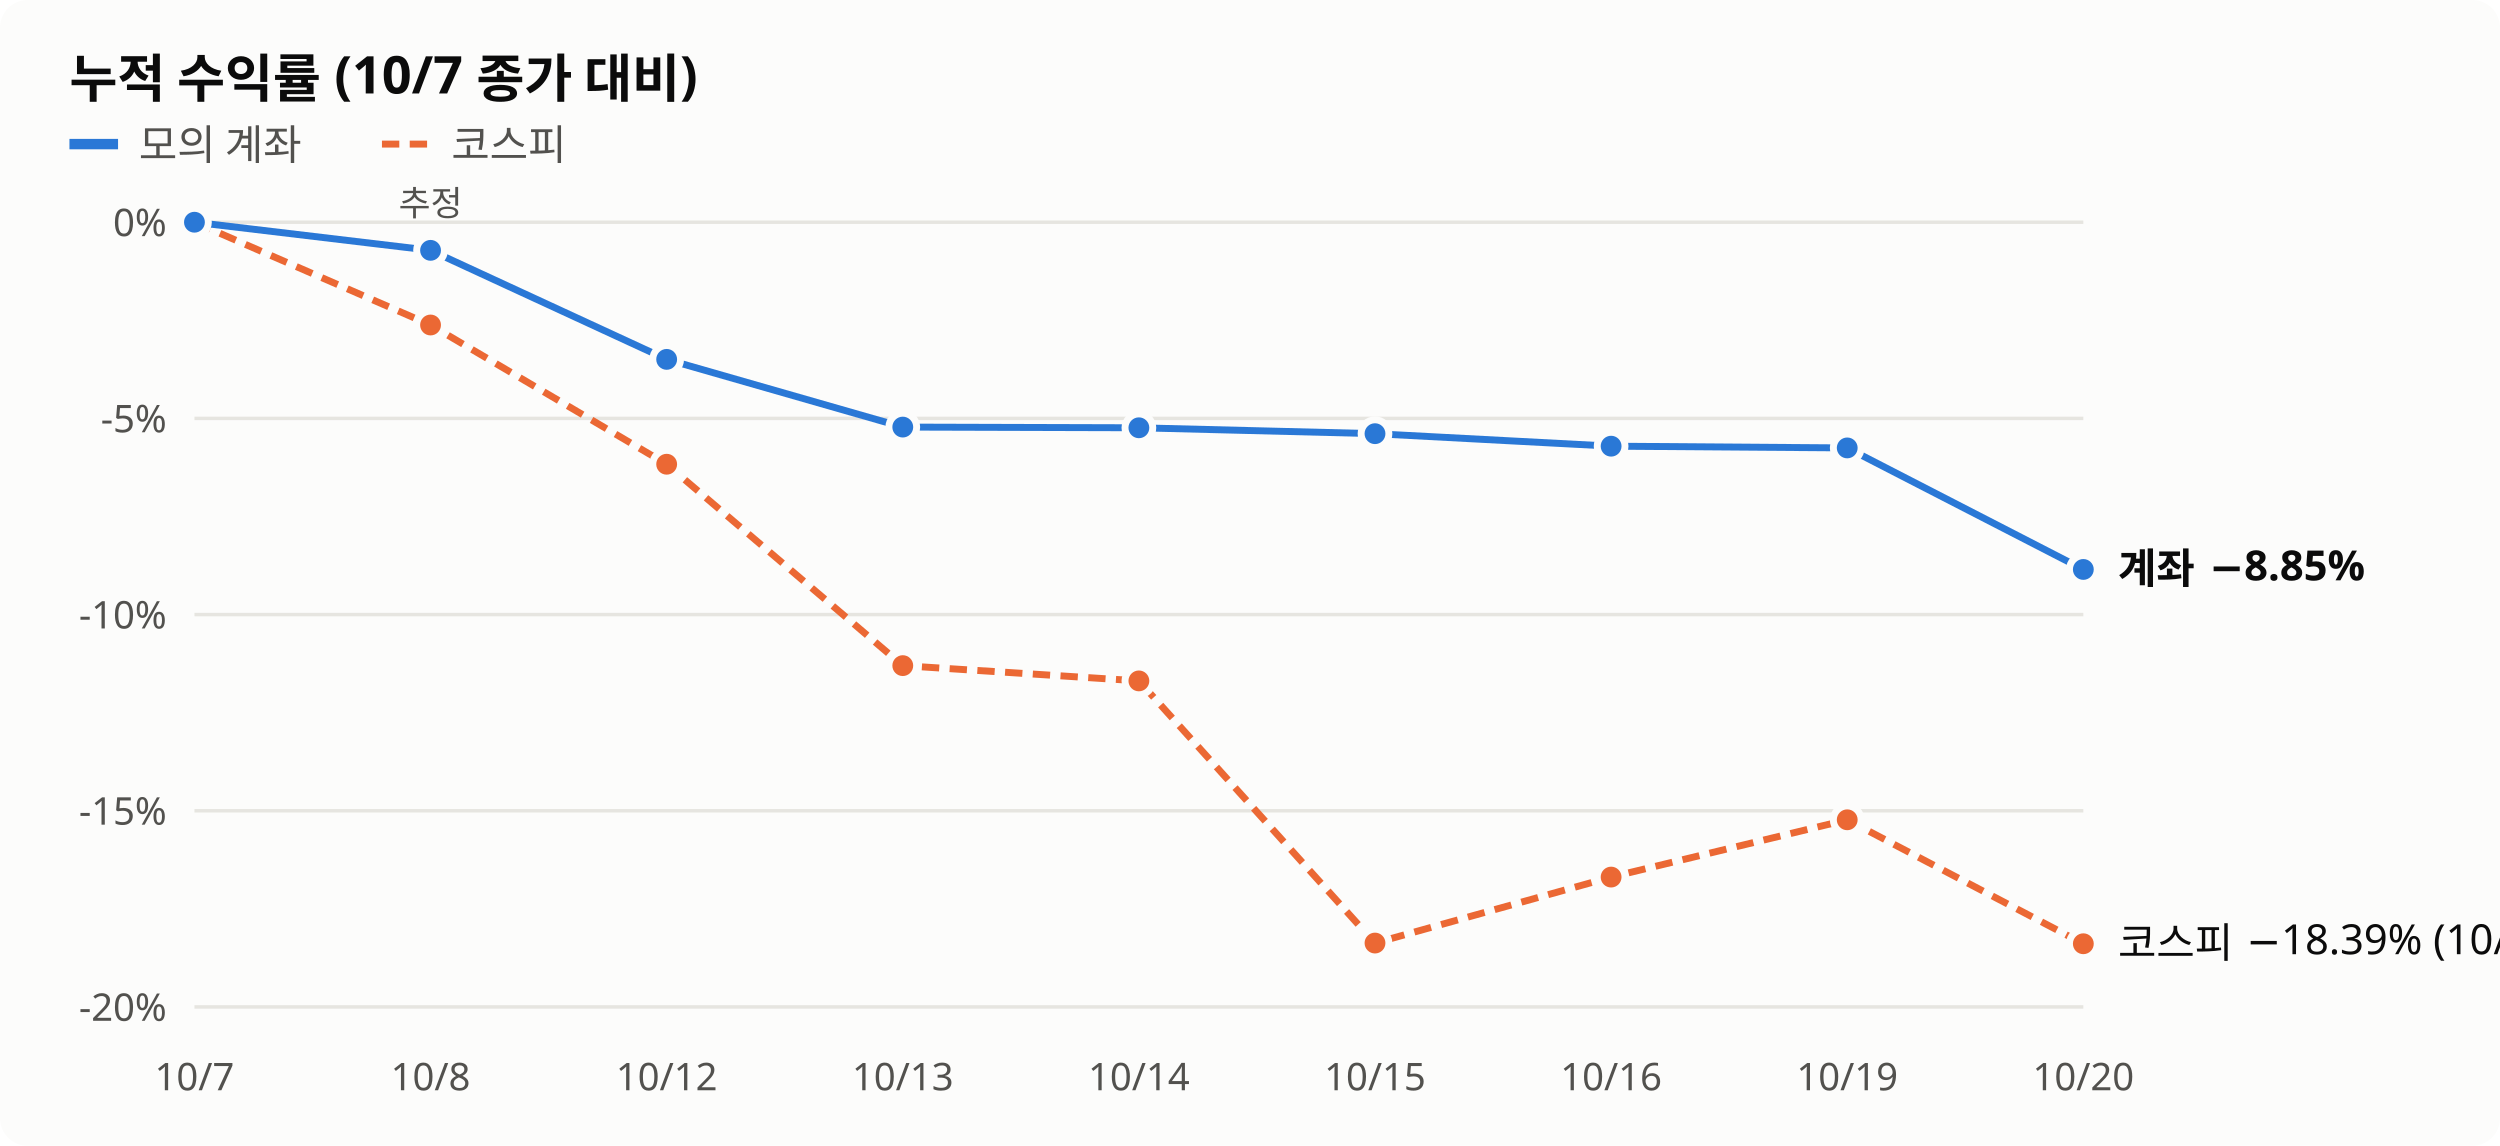
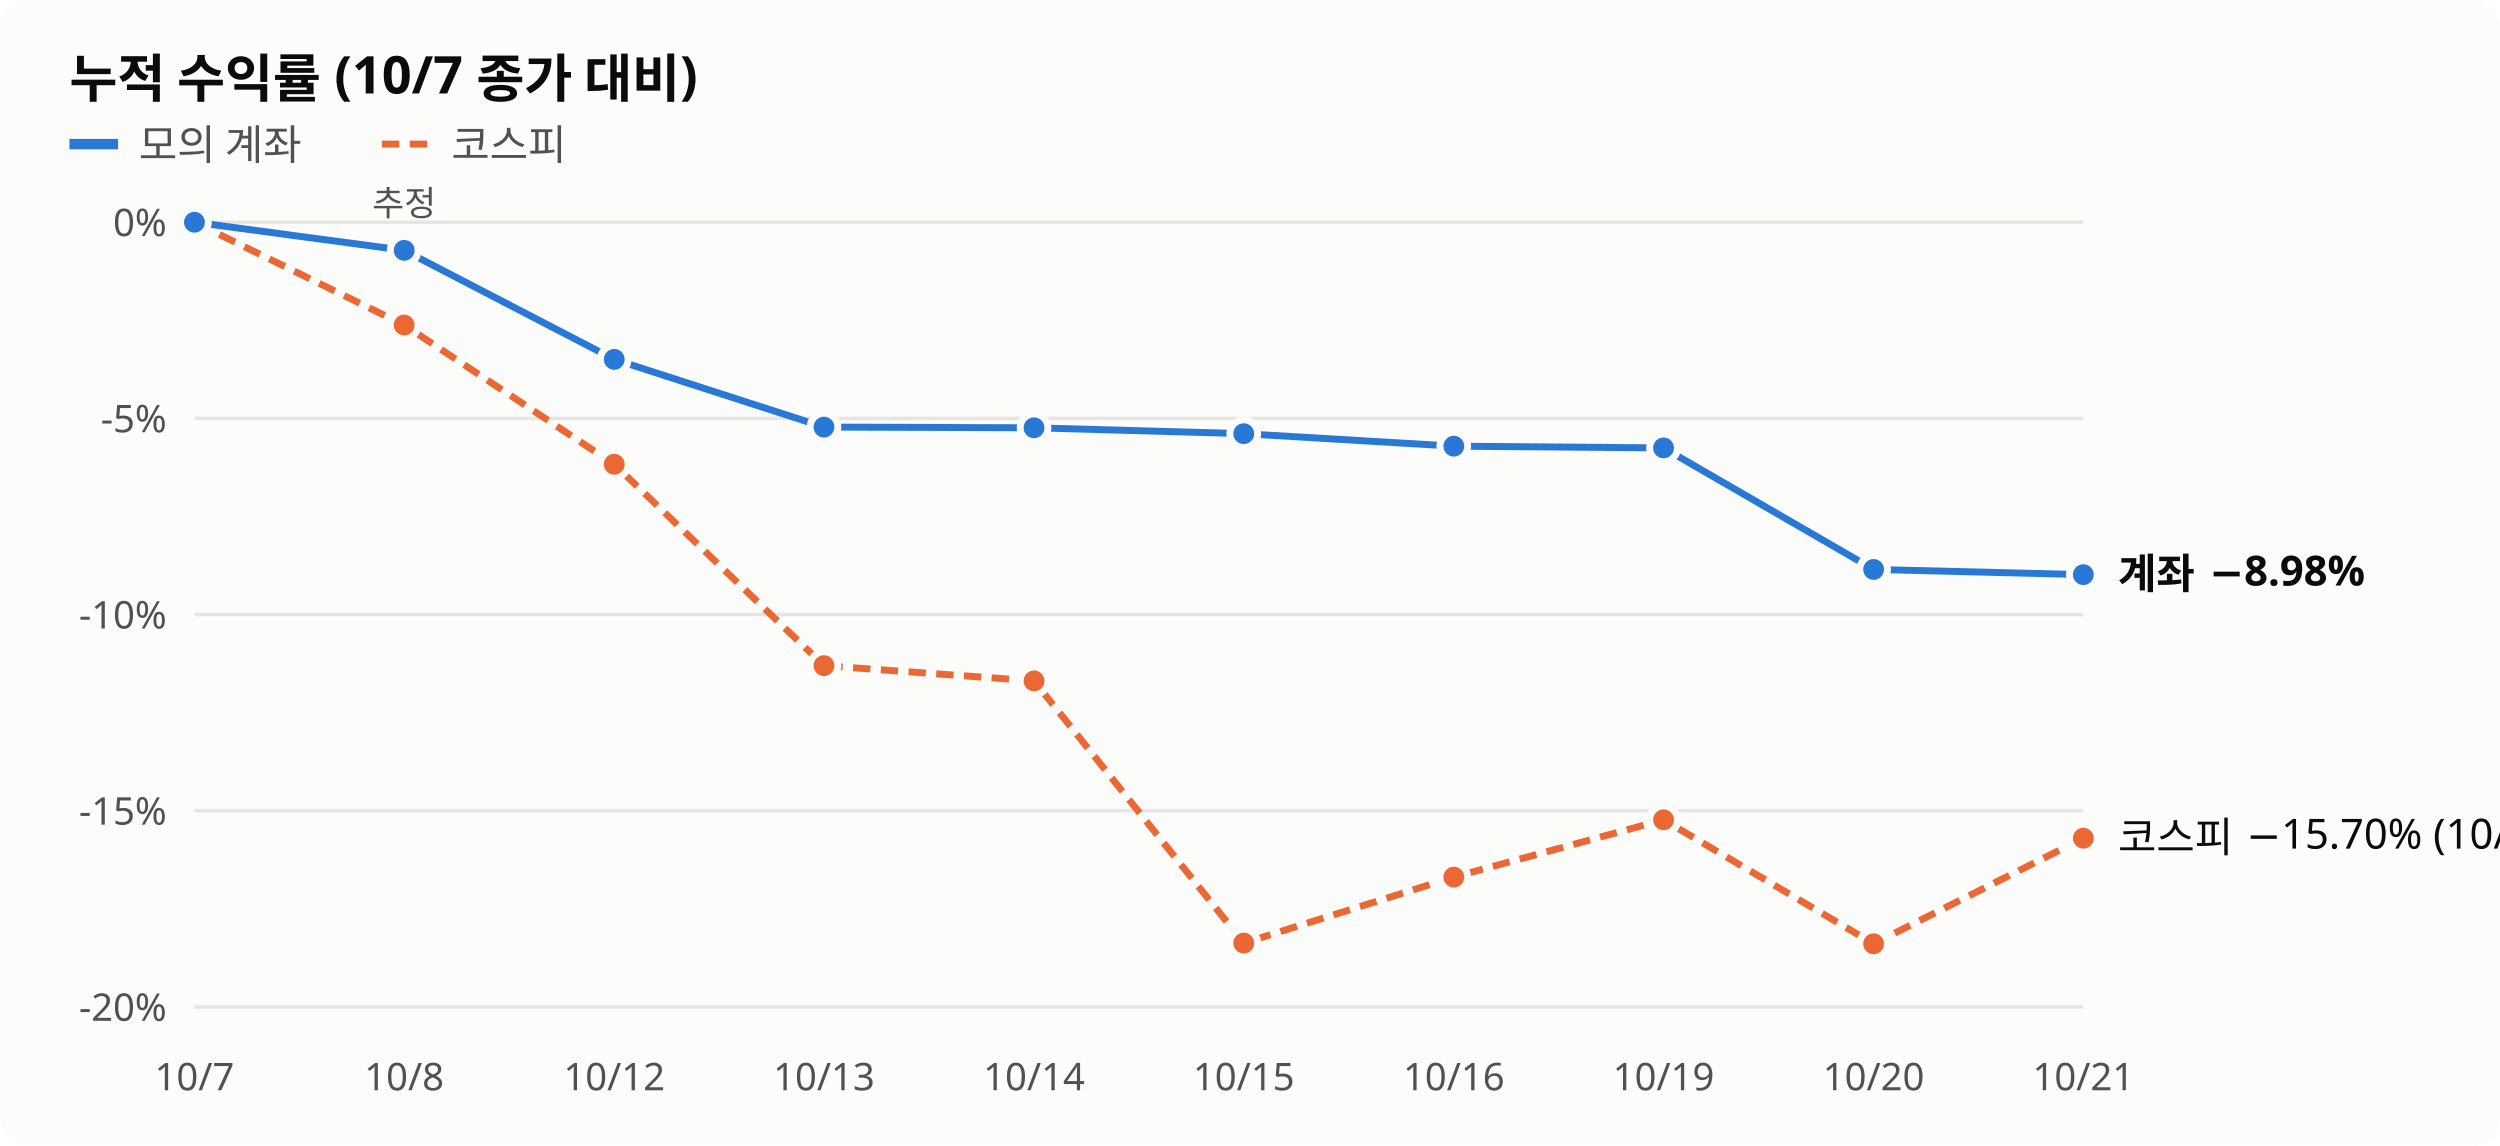
<svg xmlns="http://www.w3.org/2000/svg" viewBox="0 0 720 330" width="100%" style="max-width:720px" role="img">
  <rect width="720" height="330" rx="8" fill="#fcfcfb" />
  <text x="20.0" y="28.0" font-size="15" fill="#0b0b0b" text-anchor="start" font-weight="bold" font-family="'Malgun Gothic','Apple SD Gothic Neo','Noto Sans KR',sans-serif">누적 수익률 (10/7 종가 대비)</text>
  <rect x="20" y="40" width="14" height="3" fill="#2a78d6" />
  <text x="40.0" y="46.0" font-size="12" fill="#52514e" text-anchor="start" font-weight="normal" font-family="'Malgun Gothic','Apple SD Gothic Neo','Noto Sans KR',sans-serif">모의 계좌</text>
  <line x1="110" y1="41.5" x2="124" y2="41.5" stroke="#eb6834" stroke-width="2" stroke-dasharray="5 3" />
  <text x="130.0" y="46.0" font-size="12" fill="#52514e" text-anchor="start" font-weight="normal" font-family="'Malgun Gothic','Apple SD Gothic Neo','Noto Sans KR',sans-serif">코스피</text>
  <line x1="56" y1="64.0" x2="600" y2="64.0" stroke="#e6e5e0" />
  <text x="48.0" y="68.0" font-size="11" fill="#52514e" text-anchor="end" font-weight="normal" font-family="'Malgun Gothic','Apple SD Gothic Neo','Noto Sans KR',sans-serif">0%</text>
  <line x1="56" y1="120.5" x2="600" y2="120.5" stroke="#e6e5e0" />
  <text x="48.0" y="124.5" font-size="11" fill="#52514e" text-anchor="end" font-weight="normal" font-family="'Malgun Gothic','Apple SD Gothic Neo','Noto Sans KR',sans-serif">-5%</text>
  <line x1="56" y1="177.0" x2="600" y2="177.0" stroke="#e6e5e0" />
  <text x="48.0" y="181.0" font-size="11" fill="#52514e" text-anchor="end" font-weight="normal" font-family="'Malgun Gothic','Apple SD Gothic Neo','Noto Sans KR',sans-serif">-10%</text>
  <line x1="56" y1="233.5" x2="600" y2="233.5" stroke="#e6e5e0" />
  <text x="48.0" y="237.5" font-size="11" fill="#52514e" text-anchor="end" font-weight="normal" font-family="'Malgun Gothic','Apple SD Gothic Neo','Noto Sans KR',sans-serif">-15%</text>
  <line x1="56" y1="290.0" x2="600" y2="290.0" stroke="#e6e5e0" />
  <text x="48.0" y="294.0" font-size="11" fill="#52514e" text-anchor="end" font-weight="normal" font-family="'Malgun Gothic','Apple SD Gothic Neo','Noto Sans KR',sans-serif">-20%</text>
  <text x="56.0" y="314.0" font-size="11" fill="#52514e" text-anchor="middle" font-weight="normal" font-family="'Malgun Gothic','Apple SD Gothic Neo','Noto Sans KR',sans-serif">10/7</text>
-   <text x="124.0" y="314.0" font-size="11" fill="#52514e" text-anchor="middle" font-weight="normal" font-family="'Malgun Gothic','Apple SD Gothic Neo','Noto Sans KR',sans-serif">10/8</text>
-   <text x="192.0" y="314.0" font-size="11" fill="#52514e" text-anchor="middle" font-weight="normal" font-family="'Malgun Gothic','Apple SD Gothic Neo','Noto Sans KR',sans-serif">10/12</text>
-   <text x="260.0" y="314.0" font-size="11" fill="#52514e" text-anchor="middle" font-weight="normal" font-family="'Malgun Gothic','Apple SD Gothic Neo','Noto Sans KR',sans-serif">10/13</text>
-   <text x="328.0" y="314.0" font-size="11" fill="#52514e" text-anchor="middle" font-weight="normal" font-family="'Malgun Gothic','Apple SD Gothic Neo','Noto Sans KR',sans-serif">10/14</text>
-   <text x="396.0" y="314.0" font-size="11" fill="#52514e" text-anchor="middle" font-weight="normal" font-family="'Malgun Gothic','Apple SD Gothic Neo','Noto Sans KR',sans-serif">10/15</text>
-   <text x="464.0" y="314.0" font-size="11" fill="#52514e" text-anchor="middle" font-weight="normal" font-family="'Malgun Gothic','Apple SD Gothic Neo','Noto Sans KR',sans-serif">10/16</text>
-   <text x="532.0" y="314.0" font-size="11" fill="#52514e" text-anchor="middle" font-weight="normal" font-family="'Malgun Gothic','Apple SD Gothic Neo','Noto Sans KR',sans-serif">10/19</text>
-   <text x="600.0" y="314.0" font-size="11" fill="#52514e" text-anchor="middle" font-weight="normal" font-family="'Malgun Gothic','Apple SD Gothic Neo','Noto Sans KR',sans-serif">10/20</text>
-   <polyline points="56.0,64.0 124.0,93.6 192.0,133.7 260.0,191.7 328.0,196.1 396.0,271.6 464.0,252.6 532.0,236.1 600.0,271.8" fill="none" stroke="#eb6834" stroke-width="2" stroke-linejoin="round" stroke-dasharray="5 3" />
+   <text x="116.4" y="314.0" font-size="11" fill="#52514e" text-anchor="middle" font-weight="normal" font-family="'Malgun Gothic','Apple SD Gothic Neo','Noto Sans KR',sans-serif">10/8</text>
+   <text x="176.9" y="314.0" font-size="11" fill="#52514e" text-anchor="middle" font-weight="normal" font-family="'Malgun Gothic','Apple SD Gothic Neo','Noto Sans KR',sans-serif">10/12</text>
+   <text x="237.3" y="314.0" font-size="11" fill="#52514e" text-anchor="middle" font-weight="normal" font-family="'Malgun Gothic','Apple SD Gothic Neo','Noto Sans KR',sans-serif">10/13</text>
+   <text x="297.8" y="314.0" font-size="11" fill="#52514e" text-anchor="middle" font-weight="normal" font-family="'Malgun Gothic','Apple SD Gothic Neo','Noto Sans KR',sans-serif">10/14</text>
+   <text x="358.2" y="314.0" font-size="11" fill="#52514e" text-anchor="middle" font-weight="normal" font-family="'Malgun Gothic','Apple SD Gothic Neo','Noto Sans KR',sans-serif">10/15</text>
+   <text x="418.7" y="314.0" font-size="11" fill="#52514e" text-anchor="middle" font-weight="normal" font-family="'Malgun Gothic','Apple SD Gothic Neo','Noto Sans KR',sans-serif">10/16</text>
+   <text x="479.1" y="314.0" font-size="11" fill="#52514e" text-anchor="middle" font-weight="normal" font-family="'Malgun Gothic','Apple SD Gothic Neo','Noto Sans KR',sans-serif">10/19</text>
+   <text x="539.6" y="314.0" font-size="11" fill="#52514e" text-anchor="middle" font-weight="normal" font-family="'Malgun Gothic','Apple SD Gothic Neo','Noto Sans KR',sans-serif">10/20</text>
+   <text x="600.0" y="314.0" font-size="11" fill="#52514e" text-anchor="middle" font-weight="normal" font-family="'Malgun Gothic','Apple SD Gothic Neo','Noto Sans KR',sans-serif">10/21</text>
+   <polyline points="56.0,64.0 116.4,93.6 176.9,133.7 237.3,191.7 297.8,196.1 358.2,271.6 418.7,252.6 479.1,236.1 539.6,271.8 600.0,241.4" fill="none" stroke="#eb6834" stroke-width="2" stroke-linejoin="round" stroke-dasharray="5 3" />
  <circle cx="56.0" cy="64.0" r="4" fill="#eb6834" stroke="#fcfcfb" stroke-width="2" />
-   <circle cx="124.0" cy="93.6" r="4" fill="#eb6834" stroke="#fcfcfb" stroke-width="2" />
-   <circle cx="192.0" cy="133.7" r="4" fill="#eb6834" stroke="#fcfcfb" stroke-width="2" />
-   <circle cx="260.0" cy="191.7" r="4" fill="#eb6834" stroke="#fcfcfb" stroke-width="2" />
-   <circle cx="328.0" cy="196.1" r="4" fill="#eb6834" stroke="#fcfcfb" stroke-width="2" />
-   <circle cx="396.0" cy="271.6" r="4" fill="#eb6834" stroke="#fcfcfb" stroke-width="2" />
-   <circle cx="464.0" cy="252.6" r="4" fill="#eb6834" stroke="#fcfcfb" stroke-width="2" />
-   <circle cx="532.0" cy="236.1" r="4" fill="#eb6834" stroke="#fcfcfb" stroke-width="2" />
-   <circle cx="600.0" cy="271.8" r="4" fill="#eb6834" stroke="#fcfcfb" stroke-width="2" />
-   <polyline points="56.0,64.0 124.0,72.1 192.0,103.5 260.0,123.0 328.0,123.2 396.0,124.9 464.0,128.5 532.0,129.0 600.0,164.0" fill="none" stroke="#2a78d6" stroke-width="2" stroke-linejoin="round" />
+   <circle cx="116.4" cy="93.6" r="4" fill="#eb6834" stroke="#fcfcfb" stroke-width="2" />
+   <circle cx="176.9" cy="133.7" r="4" fill="#eb6834" stroke="#fcfcfb" stroke-width="2" />
+   <circle cx="237.3" cy="191.7" r="4" fill="#eb6834" stroke="#fcfcfb" stroke-width="2" />
+   <circle cx="297.8" cy="196.1" r="4" fill="#eb6834" stroke="#fcfcfb" stroke-width="2" />
+   <circle cx="358.2" cy="271.6" r="4" fill="#eb6834" stroke="#fcfcfb" stroke-width="2" />
+   <circle cx="418.7" cy="252.6" r="4" fill="#eb6834" stroke="#fcfcfb" stroke-width="2" />
+   <circle cx="479.1" cy="236.1" r="4" fill="#eb6834" stroke="#fcfcfb" stroke-width="2" />
+   <circle cx="539.6" cy="271.8" r="4" fill="#eb6834" stroke="#fcfcfb" stroke-width="2" />
+   <circle cx="600.0" cy="241.4" r="4" fill="#eb6834" stroke="#fcfcfb" stroke-width="2" />
+   <polyline points="56.0,64.0 116.4,72.1 176.9,103.5 237.3,123.0 297.8,123.2 358.2,124.9 418.7,128.5 479.1,129.0 539.6,164.0 600.0,165.5" fill="none" stroke="#2a78d6" stroke-width="2" stroke-linejoin="round" />
  <circle cx="56.0" cy="64.0" r="4" fill="#2a78d6" stroke="#fcfcfb" stroke-width="2" />
-   <circle cx="124.0" cy="72.1" r="4" fill="#2a78d6" stroke="#fcfcfb" stroke-width="2" />
-   <circle cx="192.0" cy="103.5" r="4" fill="#2a78d6" stroke="#fcfcfb" stroke-width="2" />
-   <circle cx="260.0" cy="123.0" r="4" fill="#2a78d6" stroke="#fcfcfb" stroke-width="2" />
-   <circle cx="328.0" cy="123.2" r="4" fill="#2a78d6" stroke="#fcfcfb" stroke-width="2" />
-   <circle cx="396.0" cy="124.9" r="4" fill="#2a78d6" stroke="#fcfcfb" stroke-width="2" />
-   <circle cx="464.0" cy="128.5" r="4" fill="#2a78d6" stroke="#fcfcfb" stroke-width="2" />
-   <circle cx="532.0" cy="129.0" r="4" fill="#2a78d6" stroke="#fcfcfb" stroke-width="2" />
-   <circle cx="600.0" cy="164.0" r="4" fill="#2a78d6" stroke="#fcfcfb" stroke-width="2" />
-   <text x="610.0" y="168.0" font-size="12" fill="#0b0b0b" text-anchor="start" font-weight="bold" font-family="'Malgun Gothic','Apple SD Gothic Neo','Noto Sans KR',sans-serif">계좌 −8.85%</text>
-   <text x="610.0" y="275.8" font-size="12" fill="#0b0b0b" text-anchor="start" font-weight="normal" font-family="'Malgun Gothic','Apple SD Gothic Neo','Noto Sans KR',sans-serif">코스피 −18.39% (10/20)</text>
-   <text x="124.0" y="62.1" font-size="10" fill="#52514e" text-anchor="middle" font-weight="normal" font-family="'Malgun Gothic','Apple SD Gothic Neo','Noto Sans KR',sans-serif">추정</text>
+   <circle cx="116.4" cy="72.1" r="4" fill="#2a78d6" stroke="#fcfcfb" stroke-width="2" />
+   <circle cx="176.9" cy="103.5" r="4" fill="#2a78d6" stroke="#fcfcfb" stroke-width="2" />
+   <circle cx="237.3" cy="123.0" r="4" fill="#2a78d6" stroke="#fcfcfb" stroke-width="2" />
+   <circle cx="297.8" cy="123.2" r="4" fill="#2a78d6" stroke="#fcfcfb" stroke-width="2" />
+   <circle cx="358.2" cy="124.9" r="4" fill="#2a78d6" stroke="#fcfcfb" stroke-width="2" />
+   <circle cx="418.7" cy="128.5" r="4" fill="#2a78d6" stroke="#fcfcfb" stroke-width="2" />
+   <circle cx="479.1" cy="129.0" r="4" fill="#2a78d6" stroke="#fcfcfb" stroke-width="2" />
+   <circle cx="539.6" cy="164.0" r="4" fill="#2a78d6" stroke="#fcfcfb" stroke-width="2" />
+   <circle cx="600.0" cy="165.5" r="4" fill="#2a78d6" stroke="#fcfcfb" stroke-width="2" />
+   <text x="610.0" y="169.5" font-size="12" fill="#0b0b0b" text-anchor="start" font-weight="bold" font-family="'Malgun Gothic','Apple SD Gothic Neo','Noto Sans KR',sans-serif">계좌 −8.98%</text>
+   <text x="610.0" y="245.4" font-size="12" fill="#0b0b0b" text-anchor="start" font-weight="normal" font-family="'Malgun Gothic','Apple SD Gothic Neo','Noto Sans KR',sans-serif">코스피 −15.70% (10/21)</text>
+   <text x="116.4" y="62.1" font-size="10" fill="#52514e" text-anchor="middle" font-weight="normal" font-family="'Malgun Gothic','Apple SD Gothic Neo','Noto Sans KR',sans-serif">추정</text>
</svg>
